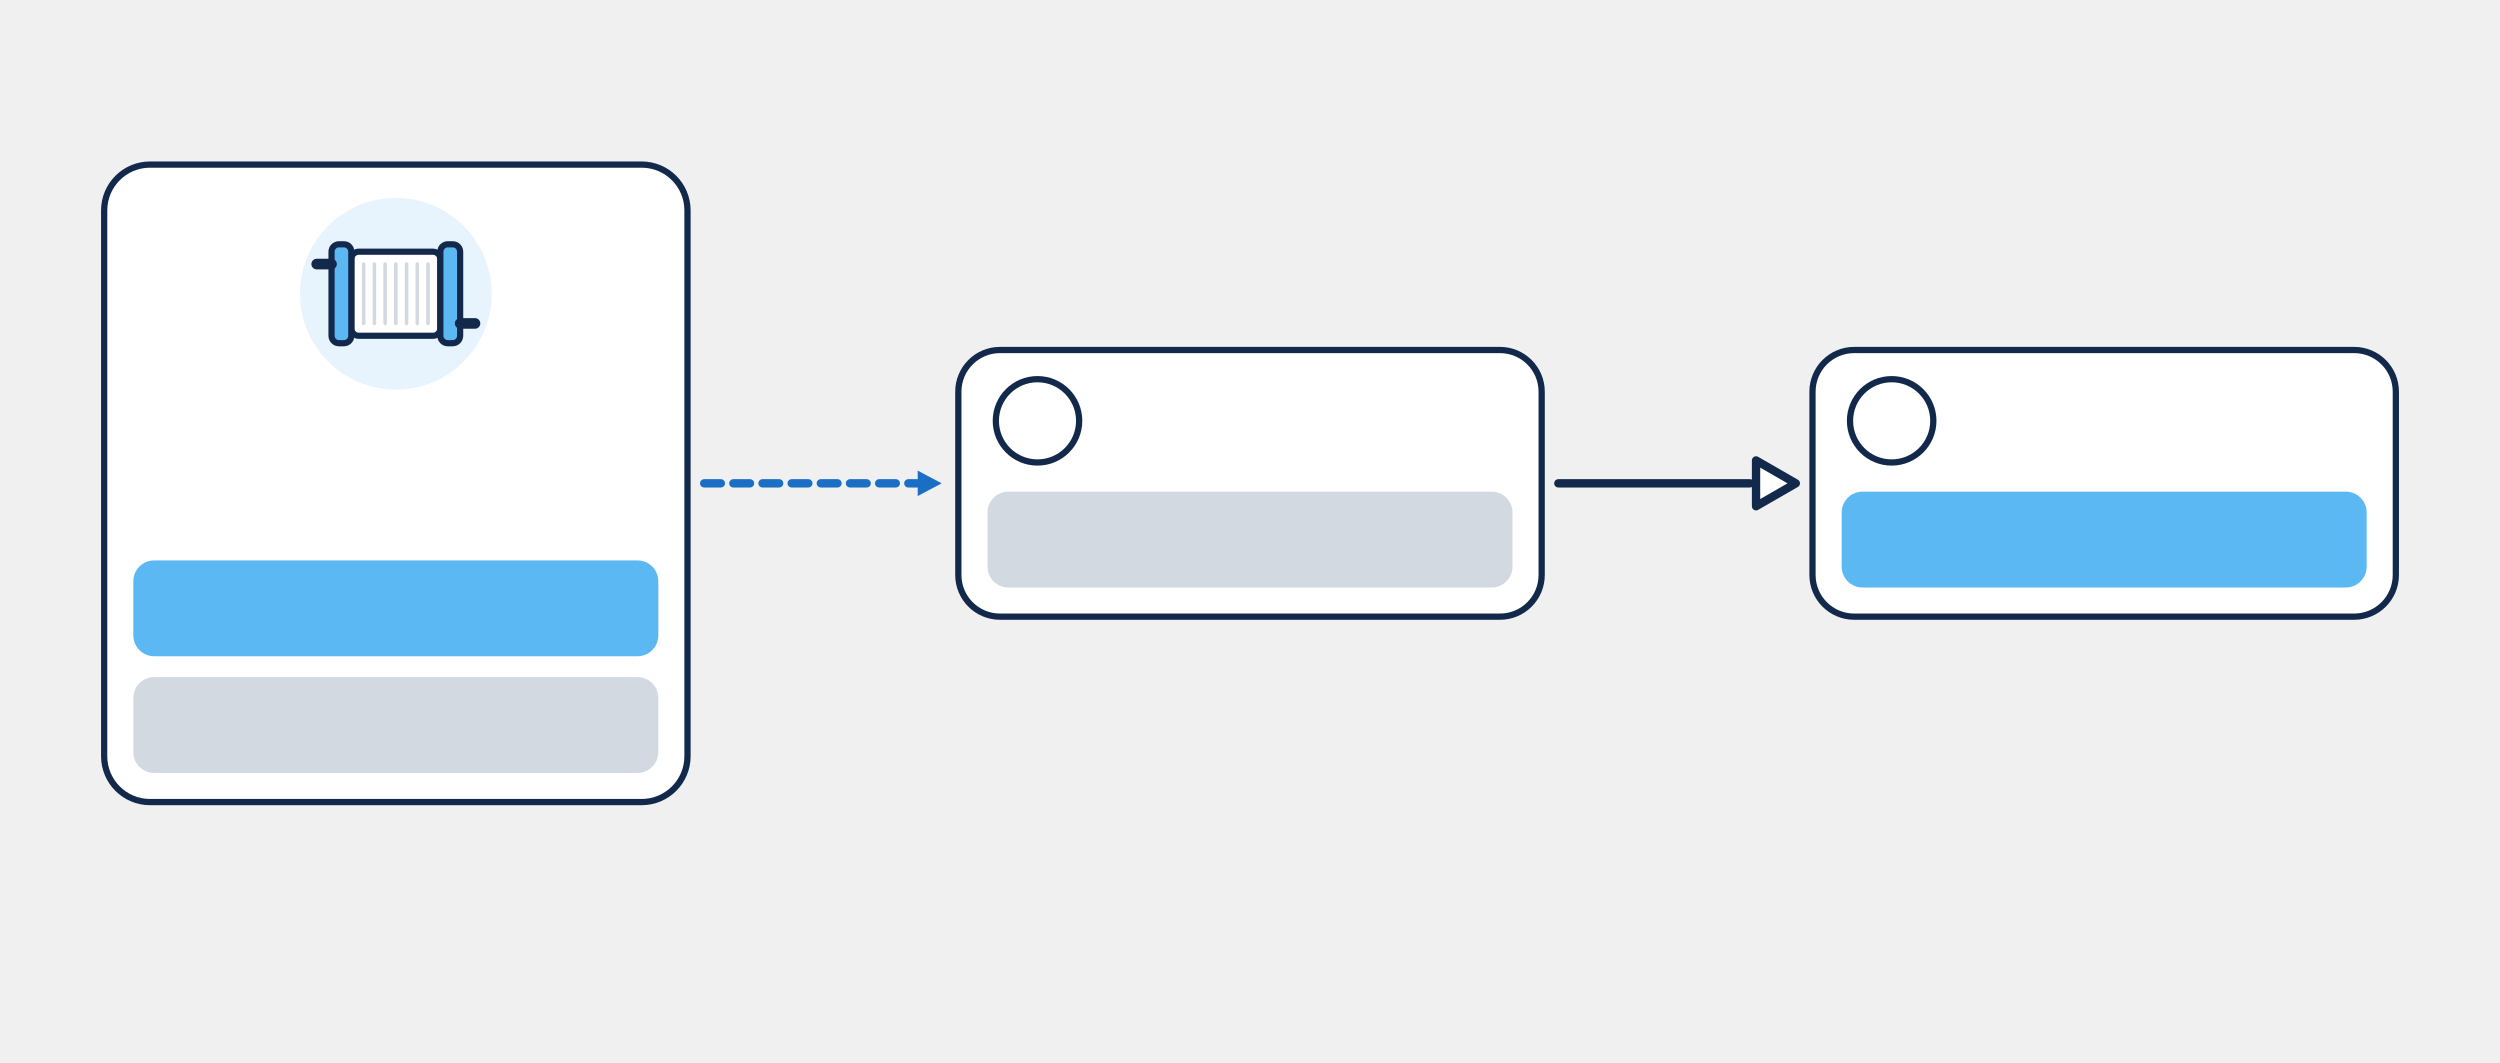
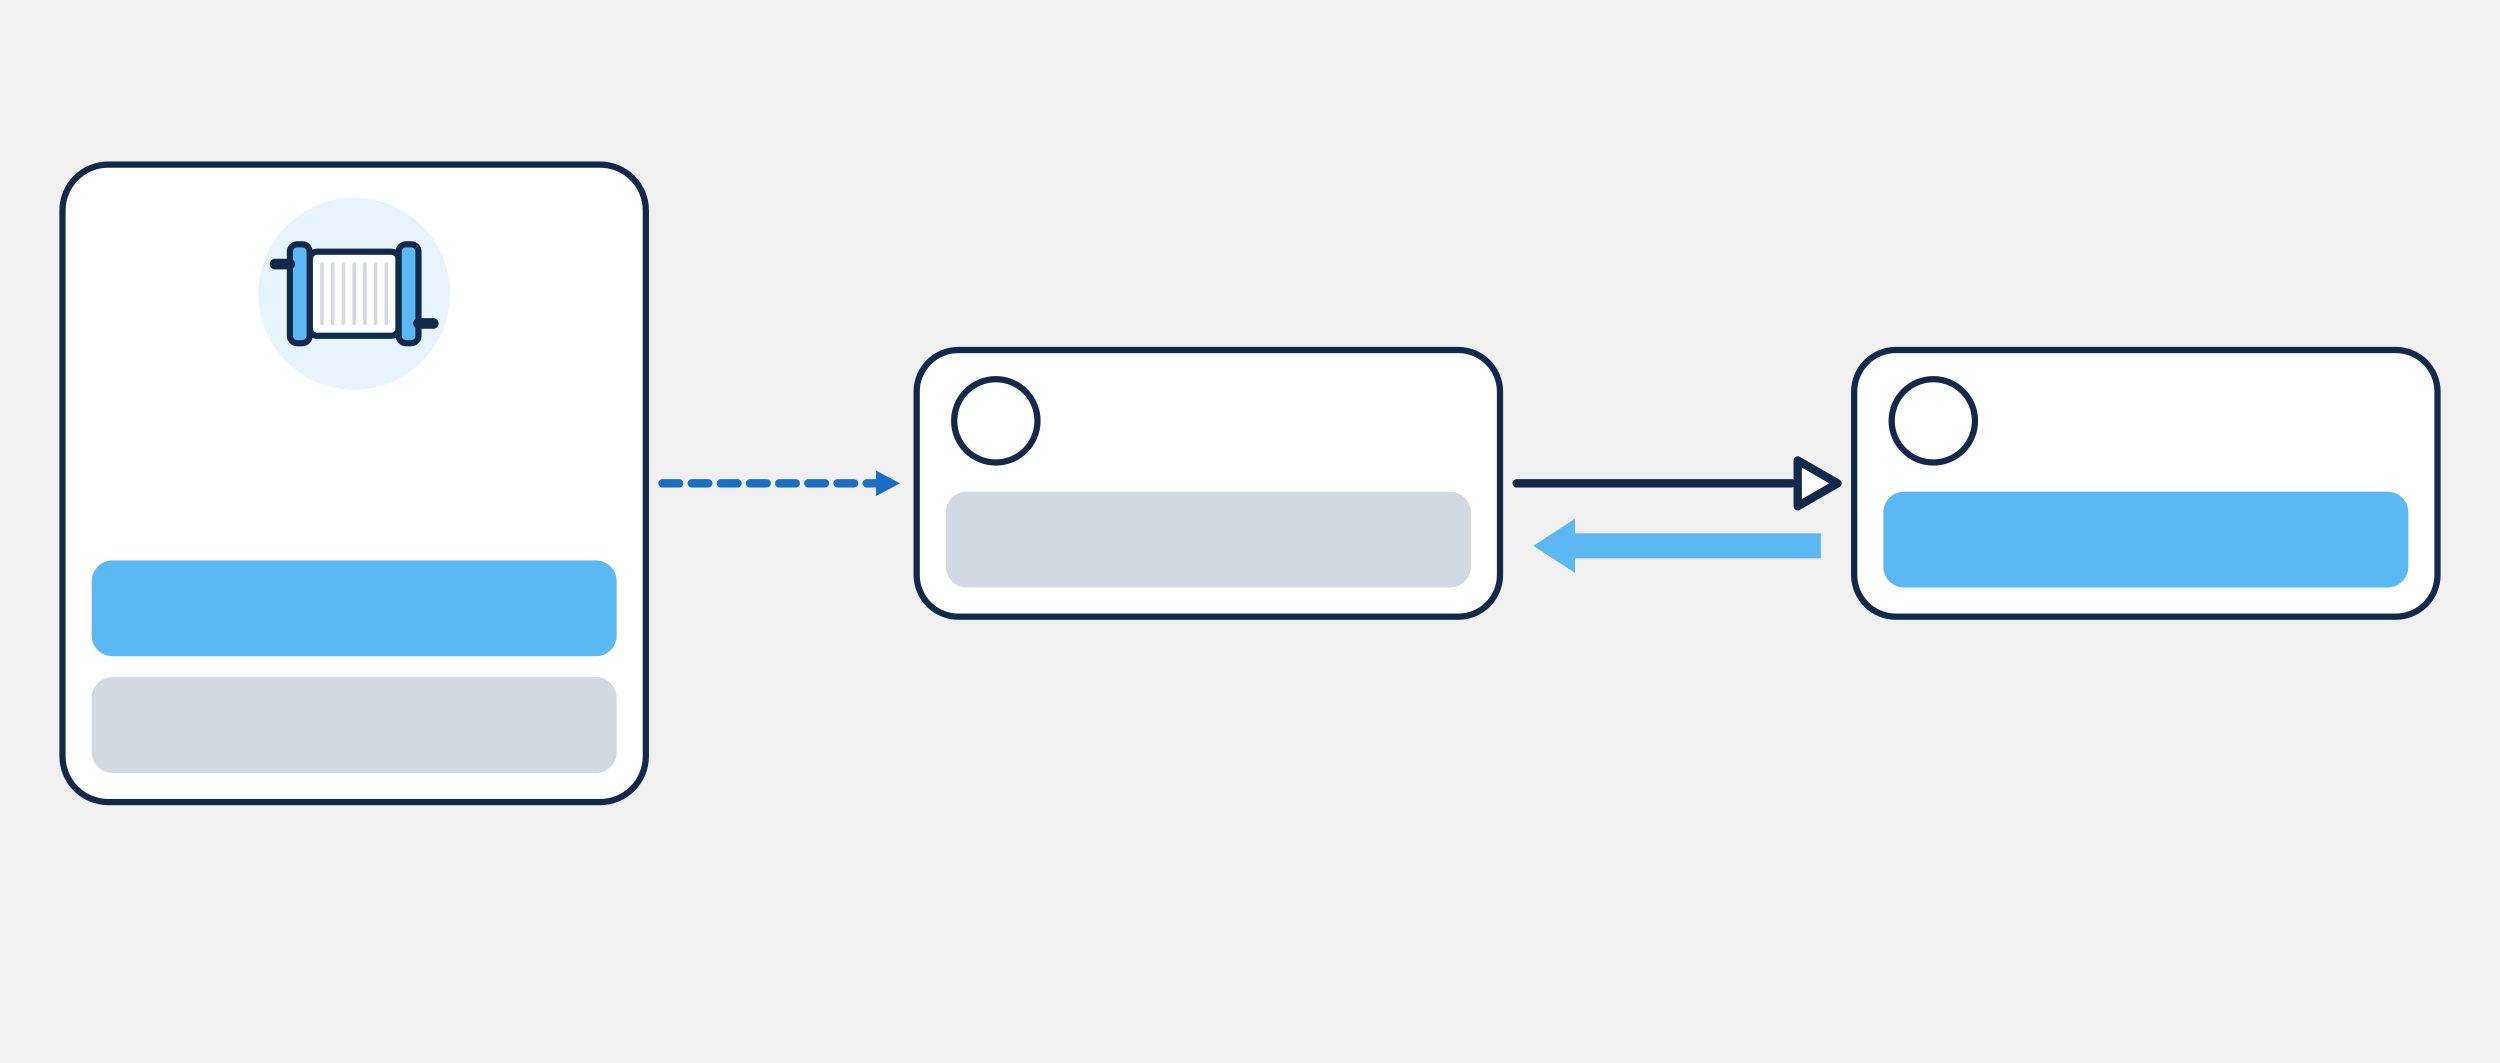
<svg xmlns="http://www.w3.org/2000/svg" viewBox="0 0 1200 510" width="1200" height="510">
  <g transform="translate(0 79)">
-     <rect x="50.0" y="0" width="280" height="306" rx="22" ry="22" fill="#FFFFFF" stroke="#13294B" stroke-width="3" stroke-linecap="round" stroke-linejoin="round" />
-     <circle cx="190" cy="62" r="46" fill="#E7F3FD" stroke="none" stroke-width="0" stroke-linecap="round" stroke-linejoin="round" />
-     <g transform="translate(190 62) scale(0.5935484)">
+     <rect x="30.0" y="0" width="280" height="306" rx="22" ry="22" fill="#FFFFFF" stroke="#13294B" stroke-width="3" stroke-linecap="round" stroke-linejoin="round" />
+     <circle cx="170" cy="62" r="46" fill="#E7F3FD" stroke="none" stroke-width="0" stroke-linecap="round" stroke-linejoin="round" />
+     <g transform="translate(170 62) scale(0.5935484)">
      <rect x="-36" y="-34" width="72" height="68" rx="6" ry="6" fill="#FFFFFF" stroke="#13294B" stroke-width="5.01" stroke-linecap="round" stroke-linejoin="round" />
      <line x1="-26.0" y1="-24" x2="-26.0" y2="24" stroke="#D3D9E1" stroke-width="2.86" fill="none" stroke-linecap="round" stroke-linejoin="round" />
      <line x1="-17.333" y1="-24" x2="-17.333" y2="24" stroke="#D3D9E1" stroke-width="2.86" fill="none" stroke-linecap="round" stroke-linejoin="round" />
      <line x1="-8.667" y1="-24" x2="-8.667" y2="24" stroke="#D3D9E1" stroke-width="2.86" fill="none" stroke-linecap="round" stroke-linejoin="round" />
      <line x1="0.0" y1="-24" x2="0.0" y2="24" stroke="#D3D9E1" stroke-width="2.86" fill="none" stroke-linecap="round" stroke-linejoin="round" />
      <line x1="8.667" y1="-24" x2="8.667" y2="24" stroke="#D3D9E1" stroke-width="2.86" fill="none" stroke-linecap="round" stroke-linejoin="round" />
      <line x1="17.333" y1="-24" x2="17.333" y2="24" stroke="#D3D9E1" stroke-width="2.86" fill="none" stroke-linecap="round" stroke-linejoin="round" />
      <line x1="26.0" y1="-24" x2="26.0" y2="24" stroke="#D3D9E1" stroke-width="2.86" fill="none" stroke-linecap="round" stroke-linejoin="round" />
      <rect x="-52" y="-40" width="16" height="80" rx="6" ry="6" fill="#5CB8F2" stroke="#13294B" stroke-width="5.01" stroke-linecap="round" stroke-linejoin="round" />
      <rect x="36" y="-40" width="16" height="80" rx="6" ry="6" fill="#5CB8F2" stroke="#13294B" stroke-width="5.01" stroke-linecap="round" stroke-linejoin="round" />
      <line x1="-52" y1="-24" x2="-64" y2="-24" stroke="#13294B" stroke-width="8.59" fill="none" stroke-linecap="round" stroke-linejoin="round" />
      <line x1="52" y1="24" x2="64" y2="24" stroke="#13294B" stroke-width="8.59" fill="none" stroke-linecap="round" stroke-linejoin="round" />
    </g>
-     <rect x="64.0" y="190" width="252" height="46" rx="10" ry="10" fill="#5CB8F2" stroke="none" stroke-width="0" stroke-linecap="round" stroke-linejoin="round" />
-     <rect x="64.0" y="246" width="252" height="46" rx="10" ry="10" fill="#D3D9E1" stroke="none" stroke-width="0" stroke-linecap="round" stroke-linejoin="round" />
-     <rect x="460.0" y="89.0" width="280" height="128" rx="20" ry="20" fill="#FFFFFF" stroke="#13294B" stroke-width="3" stroke-linecap="round" stroke-linejoin="round" />
-     <circle cx="498.0" cy="123.0" r="20" fill="#FFFFFF" stroke="#13294B" stroke-width="3" stroke-linecap="round" stroke-linejoin="round" />
-     <rect x="474.0" y="157.0" width="252" height="46" rx="10" ry="10" fill="#D3D9E1" stroke="none" stroke-width="0" stroke-linecap="round" stroke-linejoin="round" />
-     <rect x="870.0" y="89.0" width="280" height="128" rx="20" ry="20" fill="#FFFFFF" stroke="#13294B" stroke-width="3" stroke-linecap="round" stroke-linejoin="round" />
-     <circle cx="908.0" cy="123.0" r="20" fill="#FFFFFF" stroke="#13294B" stroke-width="3" stroke-linecap="round" stroke-linejoin="round" />
-     <rect x="884.0" y="157.0" width="252" height="46" rx="10" ry="10" fill="#5CB8F2" stroke="none" stroke-width="0" stroke-linecap="round" stroke-linejoin="round" />
-     <line x1="338.0" y1="153.0" x2="346.0" y2="153.0" stroke="#1A6FC4" stroke-width="4" fill="none" stroke-linecap="round" stroke-linejoin="round" />
-     <line x1="352.0" y1="153.0" x2="360.0" y2="153.0" stroke="#1A6FC4" stroke-width="4" fill="none" stroke-linecap="round" stroke-linejoin="round" />
-     <line x1="366.0" y1="153.0" x2="374.0" y2="153.0" stroke="#1A6FC4" stroke-width="4" fill="none" stroke-linecap="round" stroke-linejoin="round" />
-     <line x1="380.0" y1="153.0" x2="388.0" y2="153.0" stroke="#1A6FC4" stroke-width="4" fill="none" stroke-linecap="round" stroke-linejoin="round" />
-     <line x1="394.0" y1="153.0" x2="402.0" y2="153.0" stroke="#1A6FC4" stroke-width="4" fill="none" stroke-linecap="round" stroke-linejoin="round" />
-     <line x1="408.0" y1="153.0" x2="416.0" y2="153.0" stroke="#1A6FC4" stroke-width="4" fill="none" stroke-linecap="round" stroke-linejoin="round" />
-     <line x1="422.0" y1="153.0" x2="430.0" y2="153.0" stroke="#1A6FC4" stroke-width="4" fill="none" stroke-linecap="round" stroke-linejoin="round" />
-     <line x1="436.0" y1="153.0" x2="441.6" y2="153.0" stroke="#1A6FC4" stroke-width="4" fill="none" stroke-linecap="round" stroke-linejoin="round" />
-     <polygon points="452.0,153.0 440.5,159.1 440.5,146.9" fill="#1A6FC4" stroke="none" stroke-width="0" stroke-linecap="round" stroke-linejoin="round" />
-     <line x1="748.0" y1="153.0" x2="840.0" y2="153.0" stroke="#13294B" stroke-width="4" fill="none" stroke-linecap="round" stroke-linejoin="round" />
-     <polygon points="862.0,153.0 842.9,164.0 842.9,142.0" fill="#FFFFFF" stroke="#13294B" stroke-width="4" stroke-linecap="round" stroke-linejoin="round" />
+     <rect x="44.0" y="190" width="252" height="46" rx="10" ry="10" fill="#5CB8F2" stroke="none" stroke-width="0" stroke-linecap="round" stroke-linejoin="round" />
+     <rect x="44.0" y="246" width="252" height="46" rx="10" ry="10" fill="#D3D9E1" stroke="none" stroke-width="0" stroke-linecap="round" stroke-linejoin="round" />
+     <rect x="440.0" y="89.0" width="280" height="128" rx="20" ry="20" fill="#FFFFFF" stroke="#13294B" stroke-width="3" stroke-linecap="round" stroke-linejoin="round" />
+     <circle cx="478.0" cy="123.0" r="20" fill="#FFFFFF" stroke="#13294B" stroke-width="3" stroke-linecap="round" stroke-linejoin="round" />
+     <rect x="454.0" y="157.0" width="252" height="46" rx="10" ry="10" fill="#D3D9E1" stroke="none" stroke-width="0" stroke-linecap="round" stroke-linejoin="round" />
+     <rect x="890.0" y="89.0" width="280" height="128" rx="20" ry="20" fill="#FFFFFF" stroke="#13294B" stroke-width="3" stroke-linecap="round" stroke-linejoin="round" />
+     <circle cx="928.0" cy="123.0" r="20" fill="#FFFFFF" stroke="#13294B" stroke-width="3" stroke-linecap="round" stroke-linejoin="round" />
+     <rect x="904.0" y="157.0" width="252" height="46" rx="10" ry="10" fill="#5CB8F2" stroke="none" stroke-width="0" stroke-linecap="round" stroke-linejoin="round" />
+     <line x1="318.0" y1="153.0" x2="326.0" y2="153.0" stroke="#1A6FC4" stroke-width="4" fill="none" stroke-linecap="round" stroke-linejoin="round" />
+     <line x1="332.0" y1="153.0" x2="340.0" y2="153.0" stroke="#1A6FC4" stroke-width="4" fill="none" stroke-linecap="round" stroke-linejoin="round" />
+     <line x1="346.0" y1="153.0" x2="354.0" y2="153.0" stroke="#1A6FC4" stroke-width="4" fill="none" stroke-linecap="round" stroke-linejoin="round" />
+     <line x1="360.0" y1="153.0" x2="368.0" y2="153.0" stroke="#1A6FC4" stroke-width="4" fill="none" stroke-linecap="round" stroke-linejoin="round" />
+     <line x1="374.0" y1="153.0" x2="382.0" y2="153.0" stroke="#1A6FC4" stroke-width="4" fill="none" stroke-linecap="round" stroke-linejoin="round" />
+     <line x1="388.0" y1="153.0" x2="396.0" y2="153.0" stroke="#1A6FC4" stroke-width="4" fill="none" stroke-linecap="round" stroke-linejoin="round" />
+     <line x1="402.0" y1="153.0" x2="410.0" y2="153.0" stroke="#1A6FC4" stroke-width="4" fill="none" stroke-linecap="round" stroke-linejoin="round" />
+     <line x1="416.0" y1="153.0" x2="421.6" y2="153.0" stroke="#1A6FC4" stroke-width="4" fill="none" stroke-linecap="round" stroke-linejoin="round" />
+     <polygon points="432.0,153.0 420.5,159.1 420.5,146.9" fill="#1A6FC4" stroke="none" stroke-width="0" stroke-linecap="round" stroke-linejoin="round" />
+     <line x1="728.0" y1="153.0" x2="860.0" y2="153.0" stroke="#13294B" stroke-width="4" fill="none" stroke-linecap="round" stroke-linejoin="round" />
+     <polygon points="882.0,153.0 862.9,164.0 862.9,142.0" fill="#FFFFFF" stroke="#13294B" stroke-width="4" stroke-linecap="round" stroke-linejoin="round" />
+     <polygon points="874.0,177.0 756.0,177.0 756.0,170.0 736.0,183.0 756.0,196.0 756.0,189.0 874.0,189.0" fill="#5CB8F2" stroke="none" stroke-width="0" stroke-linecap="round" stroke-linejoin="round" />
  </g>
</svg>
